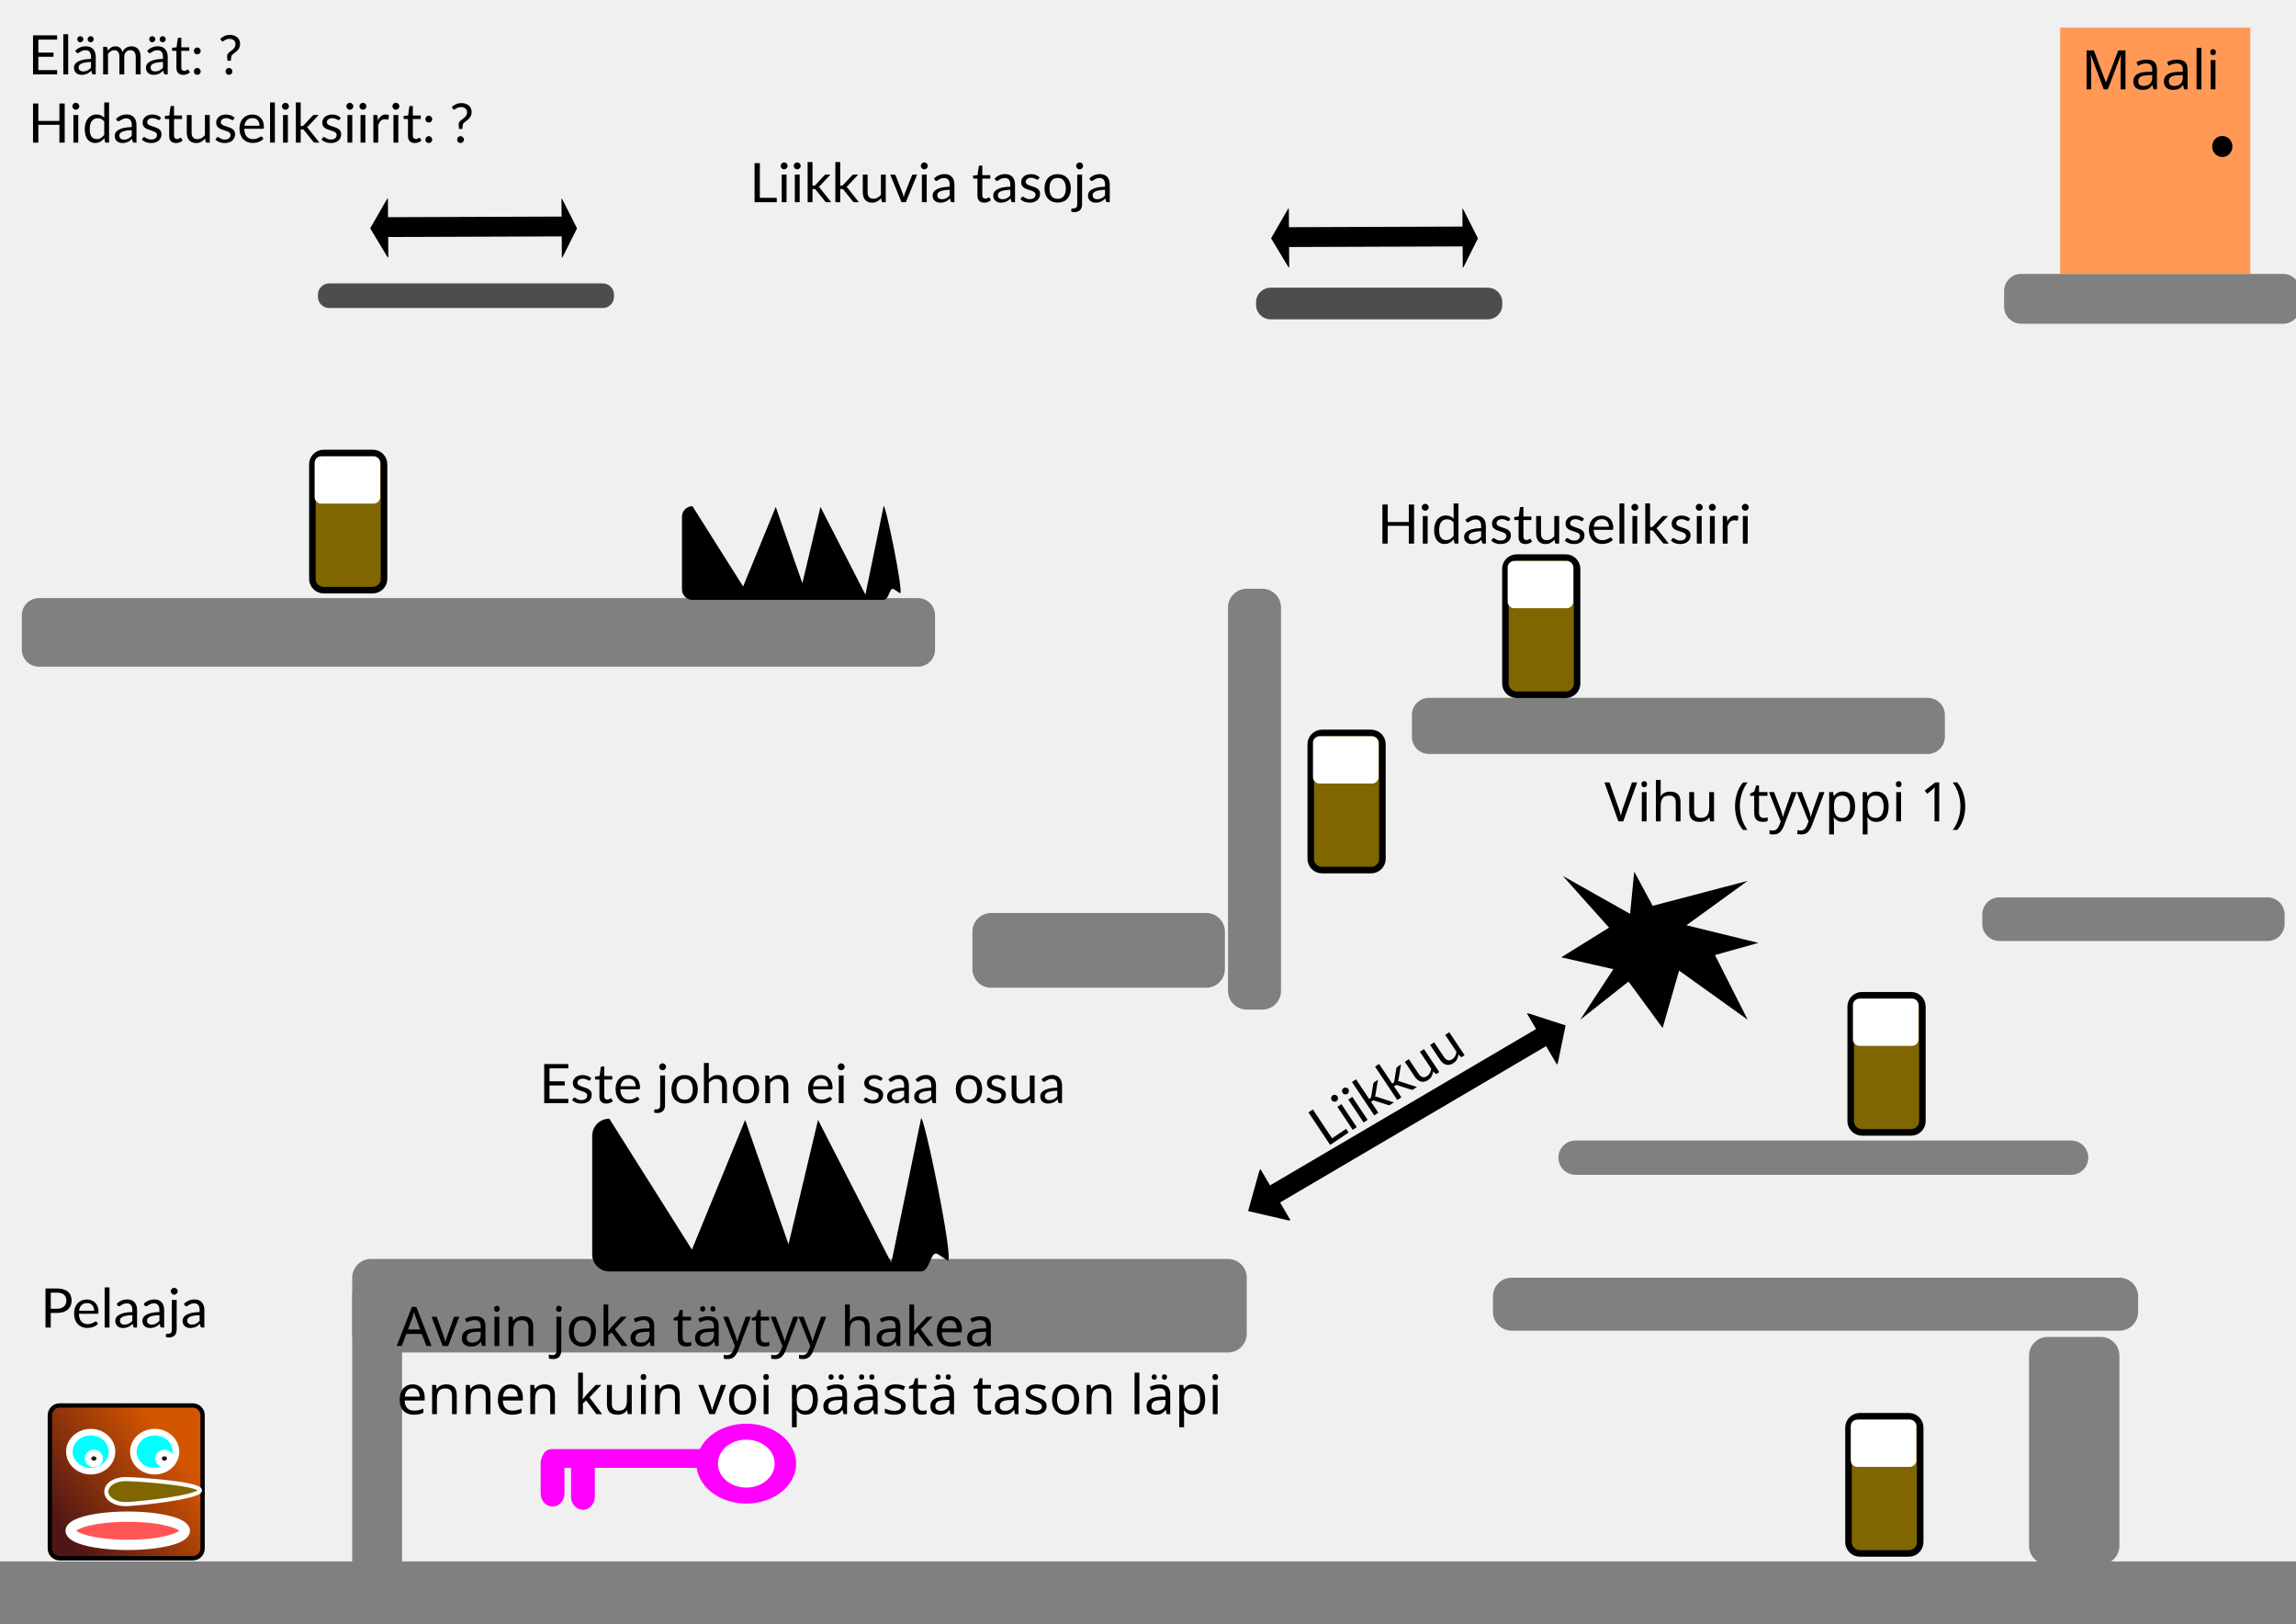
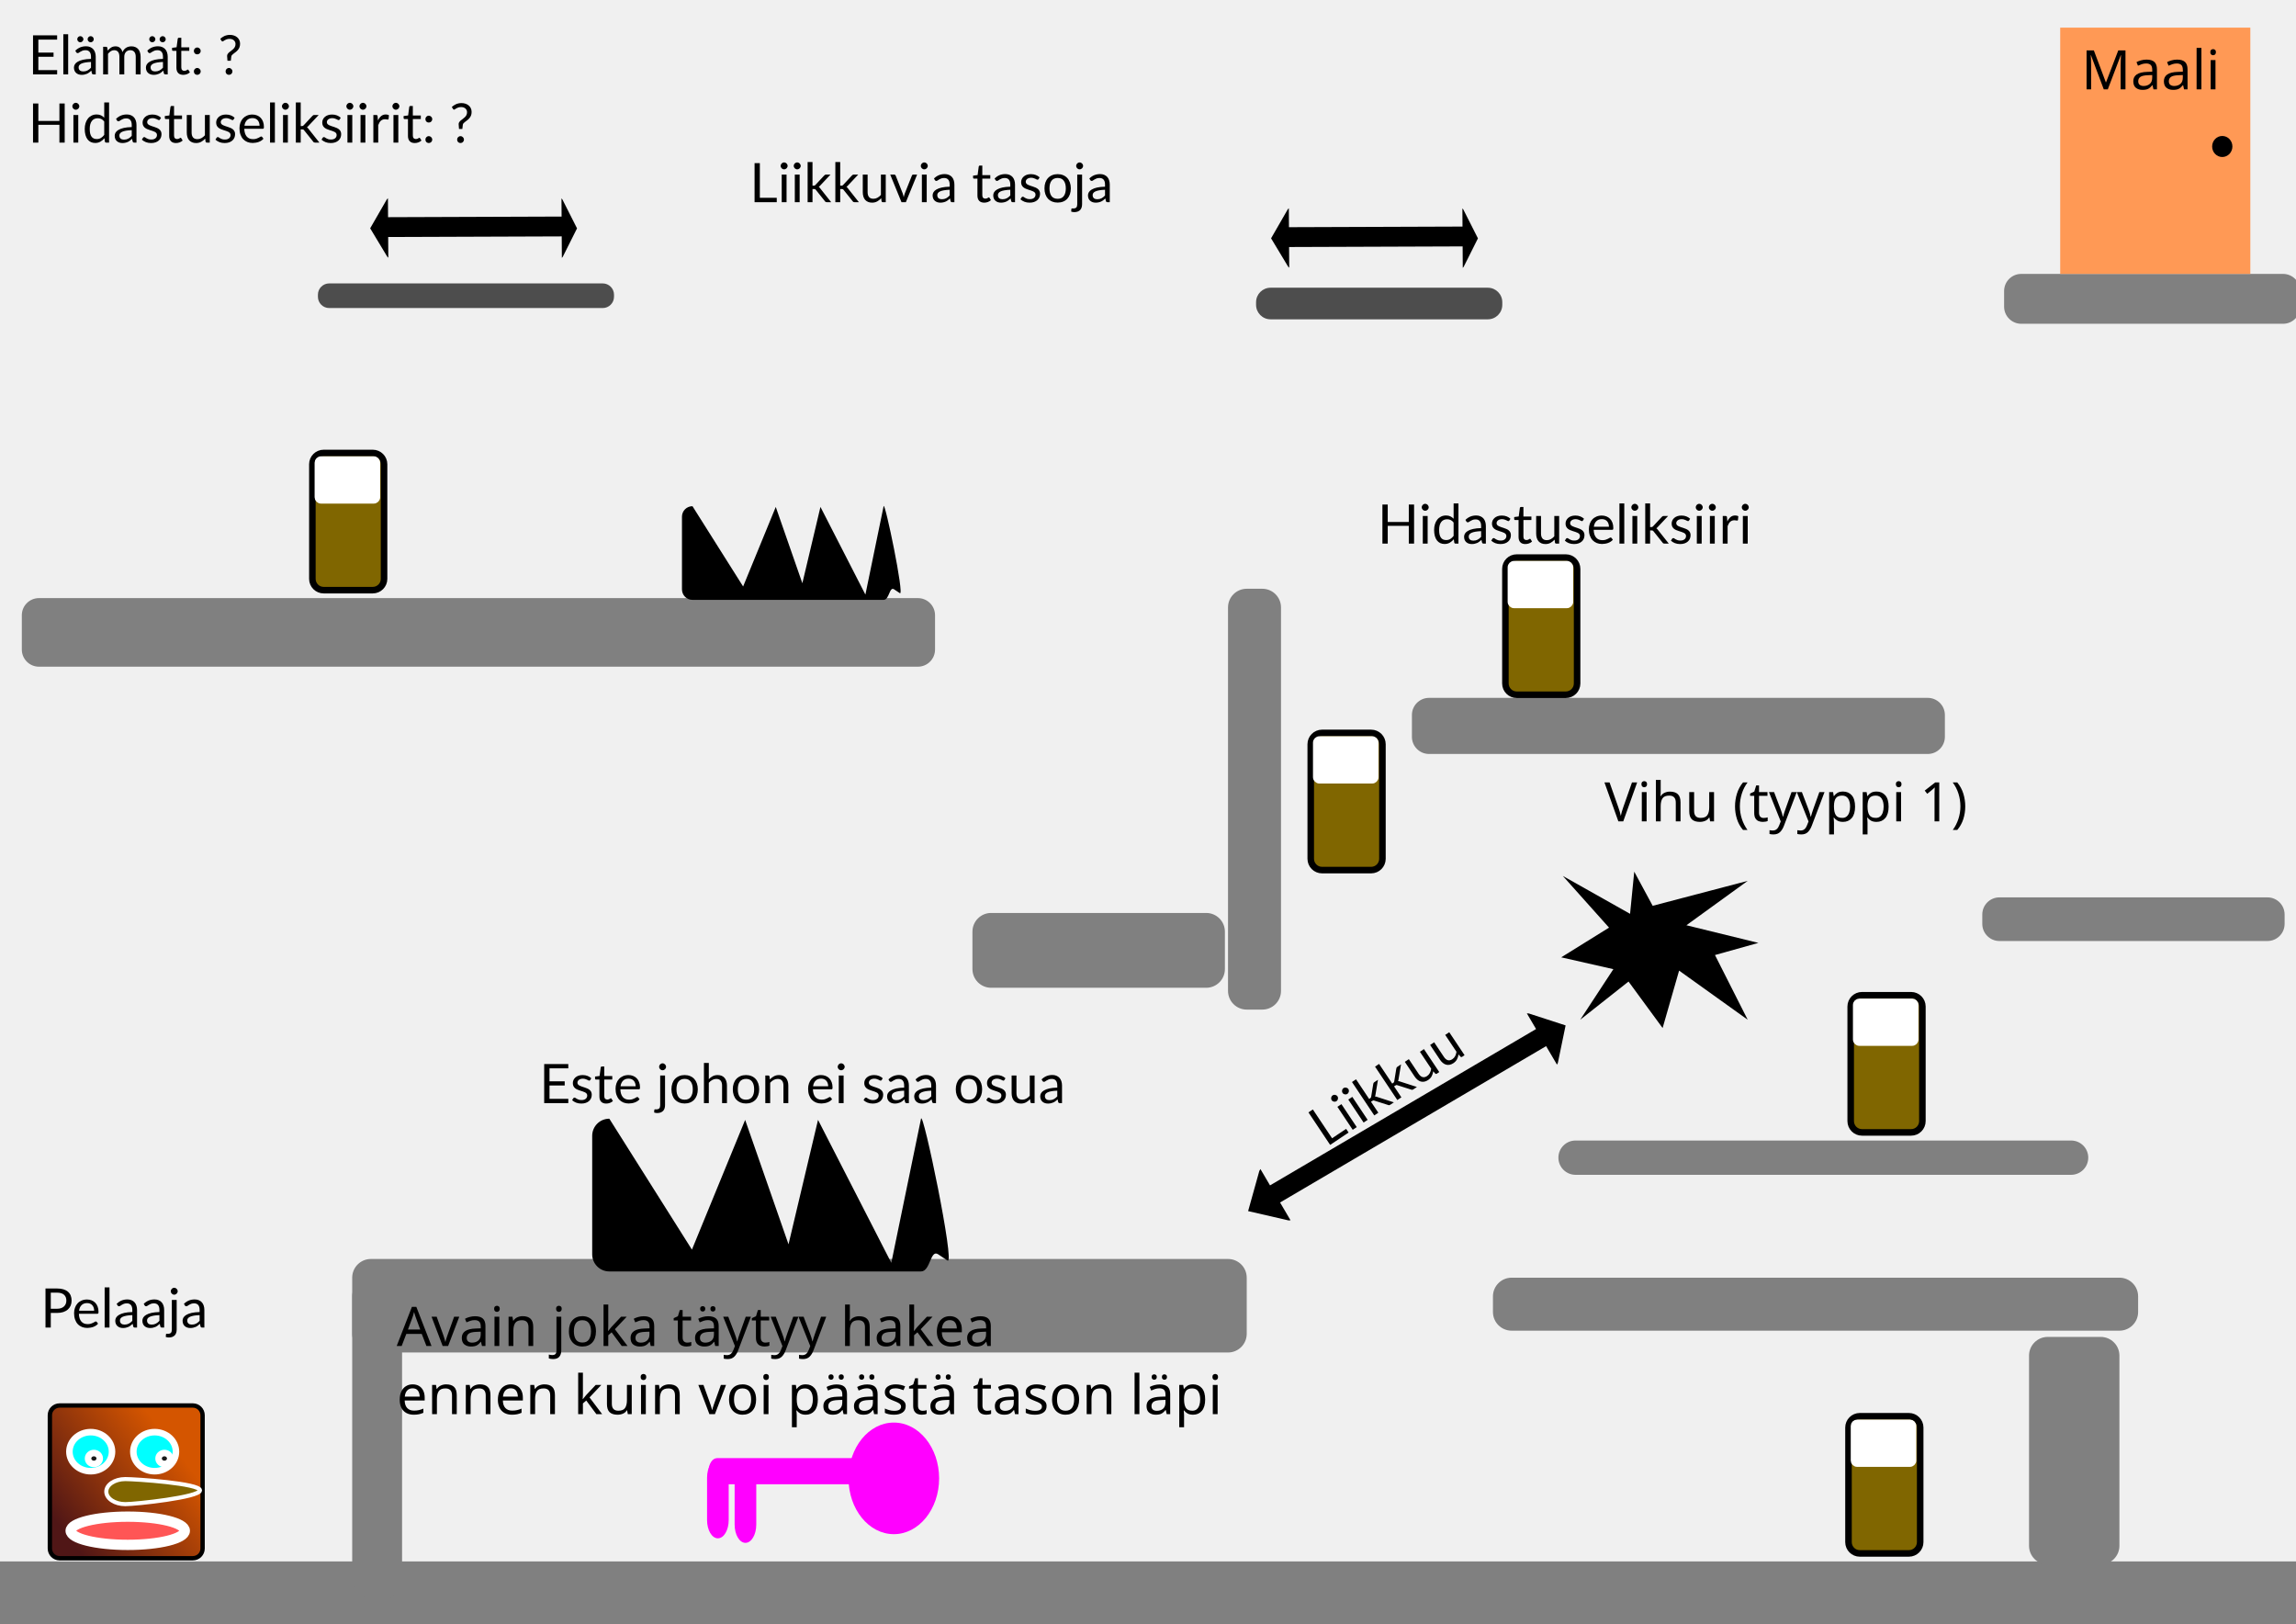
<svg xmlns="http://www.w3.org/2000/svg" xmlns:xlink="http://www.w3.org/1999/xlink" width="297mm" height="210mm" viewBox="0 0 1052.362 744.094" id="svg2" version="1.1">
  <defs id="defs4">
    <linearGradient id="linearGradient4559">
      <stop style="stop-color:#501616;stop-opacity:1" offset="0" id="stop4561" />
      <stop style="stop-color:#d45500;stop-opacity:1" offset="1" id="stop4563" />
    </linearGradient>
    <linearGradient xlink:href="#linearGradient4559" id="linearGradient4565" x1="30" y1="1011.291" x2="80.714" y2="972.541" gradientUnits="userSpaceOnUse" />
  </defs>
  <g id="layer1" transform="translate(0,-308.2677)">
    <rect style="opacity:1;fill:#808080;fill-opacity:1;fill-rule:evenodd;stroke:none;stroke-width:2.995" id="rect4136" width="1092.291" height="32.797" x="-6.146" y="1023.821" />
    <rect style="opacity:1;fill:#808080;fill-opacity:1;fill-rule:evenodd;stroke:none;stroke-width:3" id="rect4138" width="22.857" height="147.143" x="161.429" y="893.791" ry="8.571" />
    <rect style="opacity:1;fill:#808080;fill-opacity:1;fill-rule:evenodd;stroke:none;stroke-width:3" id="rect4140" width="410" height="42.857" x="161.429" y="885.219" ry="8.571" />
    <rect style="opacity:1;fill:#808080;fill-opacity:1;fill-rule:evenodd;stroke:none;stroke-width:3" id="rect4142" width="24.286" height="192.857" x="562.857" y="578.076" ry="8.571" />
    <rect style="opacity:1;fill:#808080;fill-opacity:1;fill-rule:evenodd;stroke:none;stroke-width:3" id="rect4144" width="295.714" height="24.286" x="684.286" y="893.791" ry="8.571" />
    <rect style="opacity:1;fill:#808080;fill-opacity:1;fill-rule:evenodd;stroke:none;stroke-width:3" id="rect4146" width="41.429" height="104.286" x="930" y="920.934" ry="8.571" />
    <rect style="opacity:1;fill:#808080;fill-opacity:1;fill-rule:evenodd;stroke:none;stroke-width:3" id="rect4148" width="115.714" height="34.286" x="445.714" y="726.648" ry="8.571" />
    <rect style="opacity:1;fill:#808080;fill-opacity:1;fill-rule:evenodd;stroke:none;stroke-width:3" id="rect4150" width="242.857" height="15.714" x="714.286" y="830.934" ry="7.857" />
    <rect style="opacity:1;fill:#808080;fill-opacity:1;fill-rule:evenodd;stroke:none;stroke-width:3" id="rect4152" width="138.571" height="20" x="908.571" y="719.505" ry="7.857" />
    <rect style="opacity:1;fill:#808080;fill-opacity:1;fill-rule:evenodd;stroke:none;stroke-width:3" id="rect4154" width="244.286" height="25.714" x="647.143" y="628.076" ry="7.857" />
    <rect style="opacity:1;fill:#808080;fill-opacity:1;fill-rule:evenodd;stroke:none;stroke-width:3" id="rect4156" width="135.714" height="22.857" x="918.571" y="433.791" ry="7.857" />
    <rect style="opacity:1;fill:#808080;fill-opacity:1;fill-rule:evenodd;stroke:none;stroke-width:3" id="rect4158" width="418.571" height="31.429" x="10" y="582.362" ry="7.857" />
    <path style="opacity:1;fill:#000000;fill-opacity:1;fill-rule:evenodd;stroke:none;stroke-width:3" d="m 279.286,820.934 37.857,60 24.396,-59.451 19.874,57.017 13.527,-57.034 33.588,65.529 13.616,-66.061 c 0.879,-4.263 15.765,67.415 12.143,65 l -4.286,-2.857 c -3.622,-2.415 -3.504,7.857 -7.857,7.857 l -142.857,0 c -4.353,0 -7.857,-3.504 -7.857,-7.857 l 0,-54.286 c 0,-4.353 3.504,-7.857 7.857,-7.857 z" id="rect4160" />
    <text xml:space="preserve" style="font-style:normal;font-weight:normal;font-size:90px;line-height:125%;font-family:sans-serif;letter-spacing:0px;word-spacing:0px;fill:#000000;fill-opacity:1;stroke:none;stroke-width:1px;stroke-linecap:butt;stroke-linejoin:miter;stroke-opacity:1" x="18.571" y="916.648" id="text4185">
      <tspan id="tspan4187" x="18.571" y="916.648" style="font-size:25px;-inkscape-font-specification:lato;font-family:lato;font-weight:normal;font-style:normal;font-stretch:normal;font-variant:normal">Pelaaja</tspan>
    </text>
    <text xml:space="preserve" style="font-style:normal;font-weight:normal;font-size:90px;line-height:125%;font-family:sans-serif;letter-spacing:0px;word-spacing:0px;fill:#000000;fill-opacity:1;stroke:none;stroke-width:1px;stroke-linecap:butt;stroke-linejoin:miter;stroke-opacity:1" x="247.143" y="813.791" id="text4189">
      <tspan id="tspan4191" x="247.143" y="813.791" style="font-style:normal;font-variant:normal;font-weight:normal;font-stretch:normal;font-size:25px;font-family:lato;-inkscape-font-specification:lato">Este johon ei saa osua</tspan>
    </text>
-     <rect style="opacity:1;fill:#ff00ff;fill-opacity:1;fill-rule:evenodd;stroke:none;stroke-width:3" id="rect4193" width="94.286" height="8.571" x="248.571" y="972.362" ry="4.286" />
-     <rect style="opacity:1;fill:#ff00ff;fill-opacity:1;fill-rule:evenodd;stroke:none;stroke-width:3" id="rect4195" width="10.916" height="25.895" x="247.814" y="972.773" ry="5.976" />
-     <rect style="opacity:1;fill:#ff00ff;fill-opacity:1;fill-rule:evenodd;stroke:none;stroke-width:3" id="rect4195-9" width="10.916" height="25.895" x="261.727" y="974.26" ry="5.976" />
-     <ellipse style="opacity:1;fill:#ff00ff;fill-opacity:1;fill-rule:evenodd;stroke:none;stroke-width:3" id="path4212" cx="342.063" cy="979" rx="22.855" ry="18.309" />
-     <ellipse ry="10.985" rx="13.006" cy="979" cx="342.063" id="ellipse4214" style="opacity:1;fill:#ffffff;fill-opacity:1;fill-rule:evenodd;stroke:none;stroke-width:3" />
+     <g id="g4220" transform="matrix(0.9082614,0,0,1.396751,99.00062,-381.6597)">
+       <rect ry="4.286" y="972.362" x="248.571" height="8.571" width="94.286" id="rect4193" style="opacity:1;fill:#ff00ff;fill-opacity:1;fill-rule:evenodd;stroke:none;stroke-width:3" />
+       <rect ry="5.976" y="972.773" x="247.814" height="25.895" width="10.916" id="rect4195" style="opacity:1;fill:#ff00ff;fill-opacity:1;fill-rule:evenodd;stroke:none;stroke-width:3" />
+       <rect ry="5.976" y="974.26" x="261.727" height="25.895" width="10.916" id="rect4195-9" style="opacity:1;fill:#ff00ff;fill-opacity:1;fill-rule:evenodd;stroke:none;stroke-width:3" />
+       <ellipse ry="18.309" rx="22.855" cy="979" cx="342.063" id="path4212" style="opacity:1;fill:#ff00ff;fill-opacity:1;fill-rule:evenodd;stroke:none;stroke-width:3" />
+     </g>
    <text xml:space="preserve" style="font-style:normal;font-weight:normal;font-size:90px;line-height:125%;font-family:sans-serif;letter-spacing:0px;word-spacing:0px;fill:#000000;fill-opacity:1;stroke:none;stroke-width:1px;stroke-linecap:butt;stroke-linejoin:miter;stroke-opacity:1" x="181.827" y="925.083" id="text4216">
      <tspan id="tspan4218" x="181.827" y="925.083" style="font-size:25px">Avain joka täytyy hakea </tspan>
      <tspan x="181.827" y="956.333" style="font-size:25px" id="tspan4220">ennen kuin voi päästä tason läpi</tspan>
    </text>
    <path style="opacity:1;fill:#000000;fill-opacity:1;fill-rule:evenodd;stroke:none;stroke-width:3" d="m 737.494,733.369 -21.183,-23.687 30.823,17.363 1.915,-19.318 8.451,15.642 43.551,-11.429 -28.092,20.342 32.997,8.085 -19.905,5.566 15,29.647 -31.443,-22.508 -7.554,26.311 -15.625,-21.303 -22.149,17.5 15.2,-23.169 -23.903,-5.428 z" id="rect4222" />
    <text xml:space="preserve" style="font-style:normal;font-weight:normal;font-size:90px;line-height:125%;font-family:sans-serif;letter-spacing:0px;word-spacing:0px;fill:#000000;fill-opacity:1;stroke:none;stroke-width:1px;stroke-linecap:butt;stroke-linejoin:miter;stroke-opacity:1" x="735.391" y="684.667" id="text4234">
      <tspan id="tspan4236" x="735.391" y="684.667" style="font-size:25px">Vihu (tyyppi 1)</tspan>
    </text>
    <path style="opacity:1;fill:#000000;fill-opacity:1;fill-rule:evenodd;stroke:none;stroke-width:3" d="m 577.709,844.001 -0.507,0.884 -5.132,18.392 18.437,4.251 1.018,-0.014 -4.809,-8.184 121.937,-71.65 4.99,8.492 0.396,-0.817 3.55,-17.171 -16.857,-5.475 -0.907,-0.051 4.222,7.185 -121.937,71.65 -4.403,-7.494 z" id="rect4238" />
    <text xml:space="preserve" style="font-style:normal;font-weight:normal;font-size:90px;line-height:125%;font-family:sans-serif;letter-spacing:0px;word-spacing:0px;fill:#000000;fill-opacity:1;stroke:none;stroke-width:1px;stroke-linecap:butt;stroke-linejoin:miter;stroke-opacity:1" x="42.624" y="1031.232" id="text4255" transform="matrix(0.8318698,-0.5549709,0.5549709,0.8318698,0,0)">
      <tspan id="tspan4257" x="42.624" y="1031.232" style="font-style:normal;font-variant:normal;font-weight:normal;font-stretch:normal;font-size:25px;font-family:lato;-inkscape-font-specification:lato">Liikkuu</tspan>
    </text>
    <rect style="opacity:1;fill:#ff9955;fill-opacity:1;fill-rule:evenodd;stroke:none;stroke-width:3" id="rect4259" width="87.143" height="112.857" x="944.286" y="320.934" />
    <ellipse style="opacity:1;fill:#000000;fill-opacity:1;fill-rule:evenodd;stroke:none;stroke-width:3" id="path4261" cx="1018.571" cy="375.398" rx="4.643" ry="4.821" />
    <text xml:space="preserve" style="font-style:normal;font-weight:normal;font-size:90px;line-height:125%;font-family:sans-serif;letter-spacing:0px;word-spacing:0px;fill:#000000;fill-opacity:1;stroke:none;stroke-width:1px;stroke-linecap:butt;stroke-linejoin:miter;stroke-opacity:1" x="953.955" y="349.207" id="text4234-1">
      <tspan id="tspan4236-8" x="953.955" y="349.207" style="font-size:25px">Maali</tspan>
    </text>
    <rect style="opacity:1;fill:#4d4d4d;fill-opacity:1;fill-rule:evenodd;stroke:none;stroke-width:3" id="rect4281" width="135.714" height="11.287" x="145.714" y="438.147" ry="5.173" />
    <rect style="opacity:1;fill:#4d4d4d;fill-opacity:1;fill-rule:evenodd;stroke:none;stroke-width:3" id="rect4283" width="112.857" height="14.486" x="575.714" y="440.119" ry="6.639" />
    <path style="opacity:1;fill:#000000;fill-opacity:1;fill-rule:evenodd;stroke:none;stroke-width:3" d="m 317.392,540.24 23.216,36.795 14.961,-36.458 12.188,34.966 8.296,-34.976 20.598,40.186 8.35,-40.513 c 0.539,-2.614 9.668,41.342 7.447,39.862 l -2.628,-1.752 c -2.221,-1.481 -2.149,4.818 -4.818,4.818 l -87.608,0 c -2.669,0 -4.818,-2.149 -4.818,-4.818 l 0,-33.291 c 0,-2.669 2.149,-4.818 4.818,-4.818 z" id="rect4160-5" />
    <path style="opacity:1;fill:#000000;fill-opacity:1;fill-rule:evenodd;stroke:none;stroke-width:3" d="m 177.807,399.105 -0.494,0.508 -7.645,13.284 7.811,12.977 0.501,0.502 -0.06,-9.491 79.543,-0.283 0.062,9.849 0.422,-0.505 6.532,-13.028 -6.698,-13.235 -0.428,-0.502 0.053,8.333 -79.543,0.283 -0.055,-8.691 z" id="rect4238-7" />
    <path style="opacity:1;fill:#000000;fill-opacity:1;fill-rule:evenodd;stroke:none;stroke-width:3" d="m 590.734,403.689 -0.494,0.508 -7.645,13.284 7.811,12.977 0.501,0.502 -0.06,-9.491 79.543,-0.283 0.062,9.849 0.422,-0.505 6.532,-13.028 -6.698,-13.235 -0.428,-0.502 0.053,8.333 -79.543,0.283 -0.055,-8.691 z" id="rect4238-7-3" />
    <text xml:space="preserve" style="font-style:normal;font-weight:normal;font-size:90px;line-height:125%;font-family:sans-serif;letter-spacing:0px;word-spacing:0px;fill:#000000;fill-opacity:1;stroke:none;stroke-width:1px;stroke-linecap:butt;stroke-linejoin:miter;stroke-opacity:1" x="343.571" y="400.934" id="text4330">
      <tspan id="tspan4332" x="343.571" y="400.934" style="font-style:normal;font-variant:normal;font-weight:normal;font-stretch:normal;font-size:25px;font-family:lato;-inkscape-font-specification:lato">Liikkuvia tasoja</tspan>
    </text>
    <text xml:space="preserve" style="font-style:normal;font-weight:normal;font-size:90px;line-height:125%;font-family:sans-serif;letter-spacing:0px;word-spacing:0px;fill:#000000;fill-opacity:1;stroke:none;stroke-width:1px;stroke-linecap:butt;stroke-linejoin:miter;stroke-opacity:1" x="12.857" y="342.362" id="text4334">
      <tspan id="tspan4336" x="12.857" y="342.362" style="font-style:normal;font-variant:normal;font-weight:normal;font-stretch:normal;font-size:25px;font-family:lato;-inkscape-font-specification:lato">Elämät: ?</tspan>
      <tspan x="12.857" y="373.612" id="tspan4338" style="font-style:normal;font-variant:normal;font-weight:normal;font-stretch:normal;font-size:25px;font-family:lato;-inkscape-font-specification:lato">Hidastuseliksiirit: ?</tspan>
    </text>
    <g id="g4477">
      <rect ry="5.173" y="563.791" x="690" height="62.857" width="32.857" id="rect4471" style="opacity:1;fill:#806600;fill-opacity:1;fill-rule:evenodd;stroke:#000000;stroke-width:3" />
      <rect style="opacity:1;fill:#ffffff;fill-opacity:1;fill-rule:evenodd;stroke:#ffffff;stroke-width:2.752" id="rect4475" width="27.296" height="18.911" x="692.402" y="566.697" ry="1.556" />
    </g>
    <g transform="translate(158.262,200.5641)" id="g4477-5">
      <rect ry="5.173" y="563.791" x="690" height="62.857" width="32.857" id="rect4471-8" style="opacity:1;fill:#806600;fill-opacity:1;fill-rule:evenodd;stroke:#000000;stroke-width:3" />
      <rect style="opacity:1;fill:#ffffff;fill-opacity:1;fill-rule:evenodd;stroke:#ffffff;stroke-width:2.752" id="rect4475-4" width="27.296" height="18.911" x="692.402" y="566.697" ry="1.556" />
    </g>
    <g transform="translate(-89.22537,80.35597)" id="g4477-6">
      <rect ry="5.173" y="563.791" x="690" height="62.857" width="32.857" id="rect4471-3" style="opacity:1;fill:#806600;fill-opacity:1;fill-rule:evenodd;stroke:#000000;stroke-width:3" />
      <rect style="opacity:1;fill:#ffffff;fill-opacity:1;fill-rule:evenodd;stroke:#ffffff;stroke-width:2.752" id="rect4475-47" width="27.296" height="18.911" x="692.402" y="566.697" ry="1.556" />
    </g>
    <g transform="translate(157.2518,393.5033)" id="g4477-4">
      <rect ry="5.173" y="563.791" x="690" height="62.857" width="32.857" id="rect4471-9" style="opacity:1;fill:#806600;fill-opacity:1;fill-rule:evenodd;stroke:#000000;stroke-width:3" />
      <rect style="opacity:1;fill:#ffffff;fill-opacity:1;fill-rule:evenodd;stroke:#ffffff;stroke-width:2.752" id="rect4475-478" width="27.296" height="18.911" x="692.402" y="566.697" ry="1.556" />
    </g>
    <g transform="translate(-546.8245,-47.9334)" id="g4477-66">
      <rect ry="5.173" y="563.791" x="690" height="62.857" width="32.857" id="rect4471-7" style="opacity:1;fill:#806600;fill-opacity:1;fill-rule:evenodd;stroke:#000000;stroke-width:3" />
      <rect style="opacity:1;fill:#ffffff;fill-opacity:1;fill-rule:evenodd;stroke:#ffffff;stroke-width:2.752" id="rect4475-48" width="27.296" height="18.911" x="692.402" y="566.697" ry="1.556" />
    </g>
    <text xml:space="preserve" style="font-style:normal;font-weight:normal;font-size:90px;line-height:125%;font-family:sans-serif;letter-spacing:0px;word-spacing:0px;fill:#000000;fill-opacity:1;stroke:none;stroke-width:1px;stroke-linecap:butt;stroke-linejoin:miter;stroke-opacity:1" x="631.345" y="557.387" id="text4532">
      <tspan id="tspan4534" x="631.345" y="557.387" style="font-style:normal;font-variant:normal;font-weight:normal;font-stretch:normal;font-size:25px;font-family:lato;-inkscape-font-specification:lato">Hidastuseliksiiri</tspan>
    </text>
    <g id="g4575">
      <path id="rect4165" d="m 27.334,952.362 61.047,0 c 2.48,0 4.477,1.997 4.477,4.477 l 0,61.046 c 0,2.48 -1.997,4.477 -4.477,4.477 l -61.047,0 c -2.48,0 -4.477,-1.997 -4.477,-4.477 l 0,-61.046 c 0,-2.48 1.997,-4.477 4.477,-4.477 z" style="opacity:1;fill:url(#linearGradient4565);fill-opacity:1;fill-rule:evenodd;stroke:#000000;stroke-width:2" />
      <g id="g4567">
        <ellipse style="opacity:1;fill:#00ffff;fill-opacity:1;fill-rule:evenodd;stroke:#ffffff;stroke-width:3" id="path4168" cx="41.578" cy="973.525" rx="9.767" ry="8.953" />
        <ellipse style="opacity:1;fill:#00ffff;fill-opacity:1;fill-rule:evenodd;stroke:#ffffff;stroke-width:3" id="path4168-6" cx="70.88" cy="973.525" rx="9.767" ry="8.953" />
        <path style="opacity:1;fill:#806600;fill-opacity:1;fill-rule:evenodd;stroke:#ffffff;stroke-width:1.874" d="m 91.666,991.243 c -7e-6,3.171 -29.453,6.326 -34.253,6.326 -4.8,0 -8.691,-2.571 -8.691,-5.742 -7e-6,-3.171 3.891,-5.742 8.691,-5.742 4.8,0 34.253,1.987 34.253,5.158 z" id="path4536" />
        <ellipse style="opacity:1;fill:#1a1a1a;fill-opacity:1;fill-rule:evenodd;stroke:#ffffff;stroke-width:3" id="path4539" cx="43.036" cy="976.648" rx="2.679" ry="2.5" />
        <ellipse style="opacity:1;fill:#1a1a1a;fill-opacity:1;fill-rule:evenodd;stroke:#ffffff;stroke-width:3" id="path4539-7" cx="75.357" cy="976.648" rx="2.679" ry="2.5" />
        <path style="opacity:1;fill:#ff5555;fill-opacity:1;fill-rule:evenodd;stroke:#ffffff;stroke-width:4.717" d="m 84.711,1009.77 a 26.164,6.465 0 0 1 -26.164,6.465 26.164,6.465 0 0 1 -26.164,-6.465 26.164,6.465 0 0 1 26.164,-6.465 26.164,6.465 0 0 1 26.164,6.465 z" id="path4556" />
      </g>
    </g>
  </g>
</svg>
